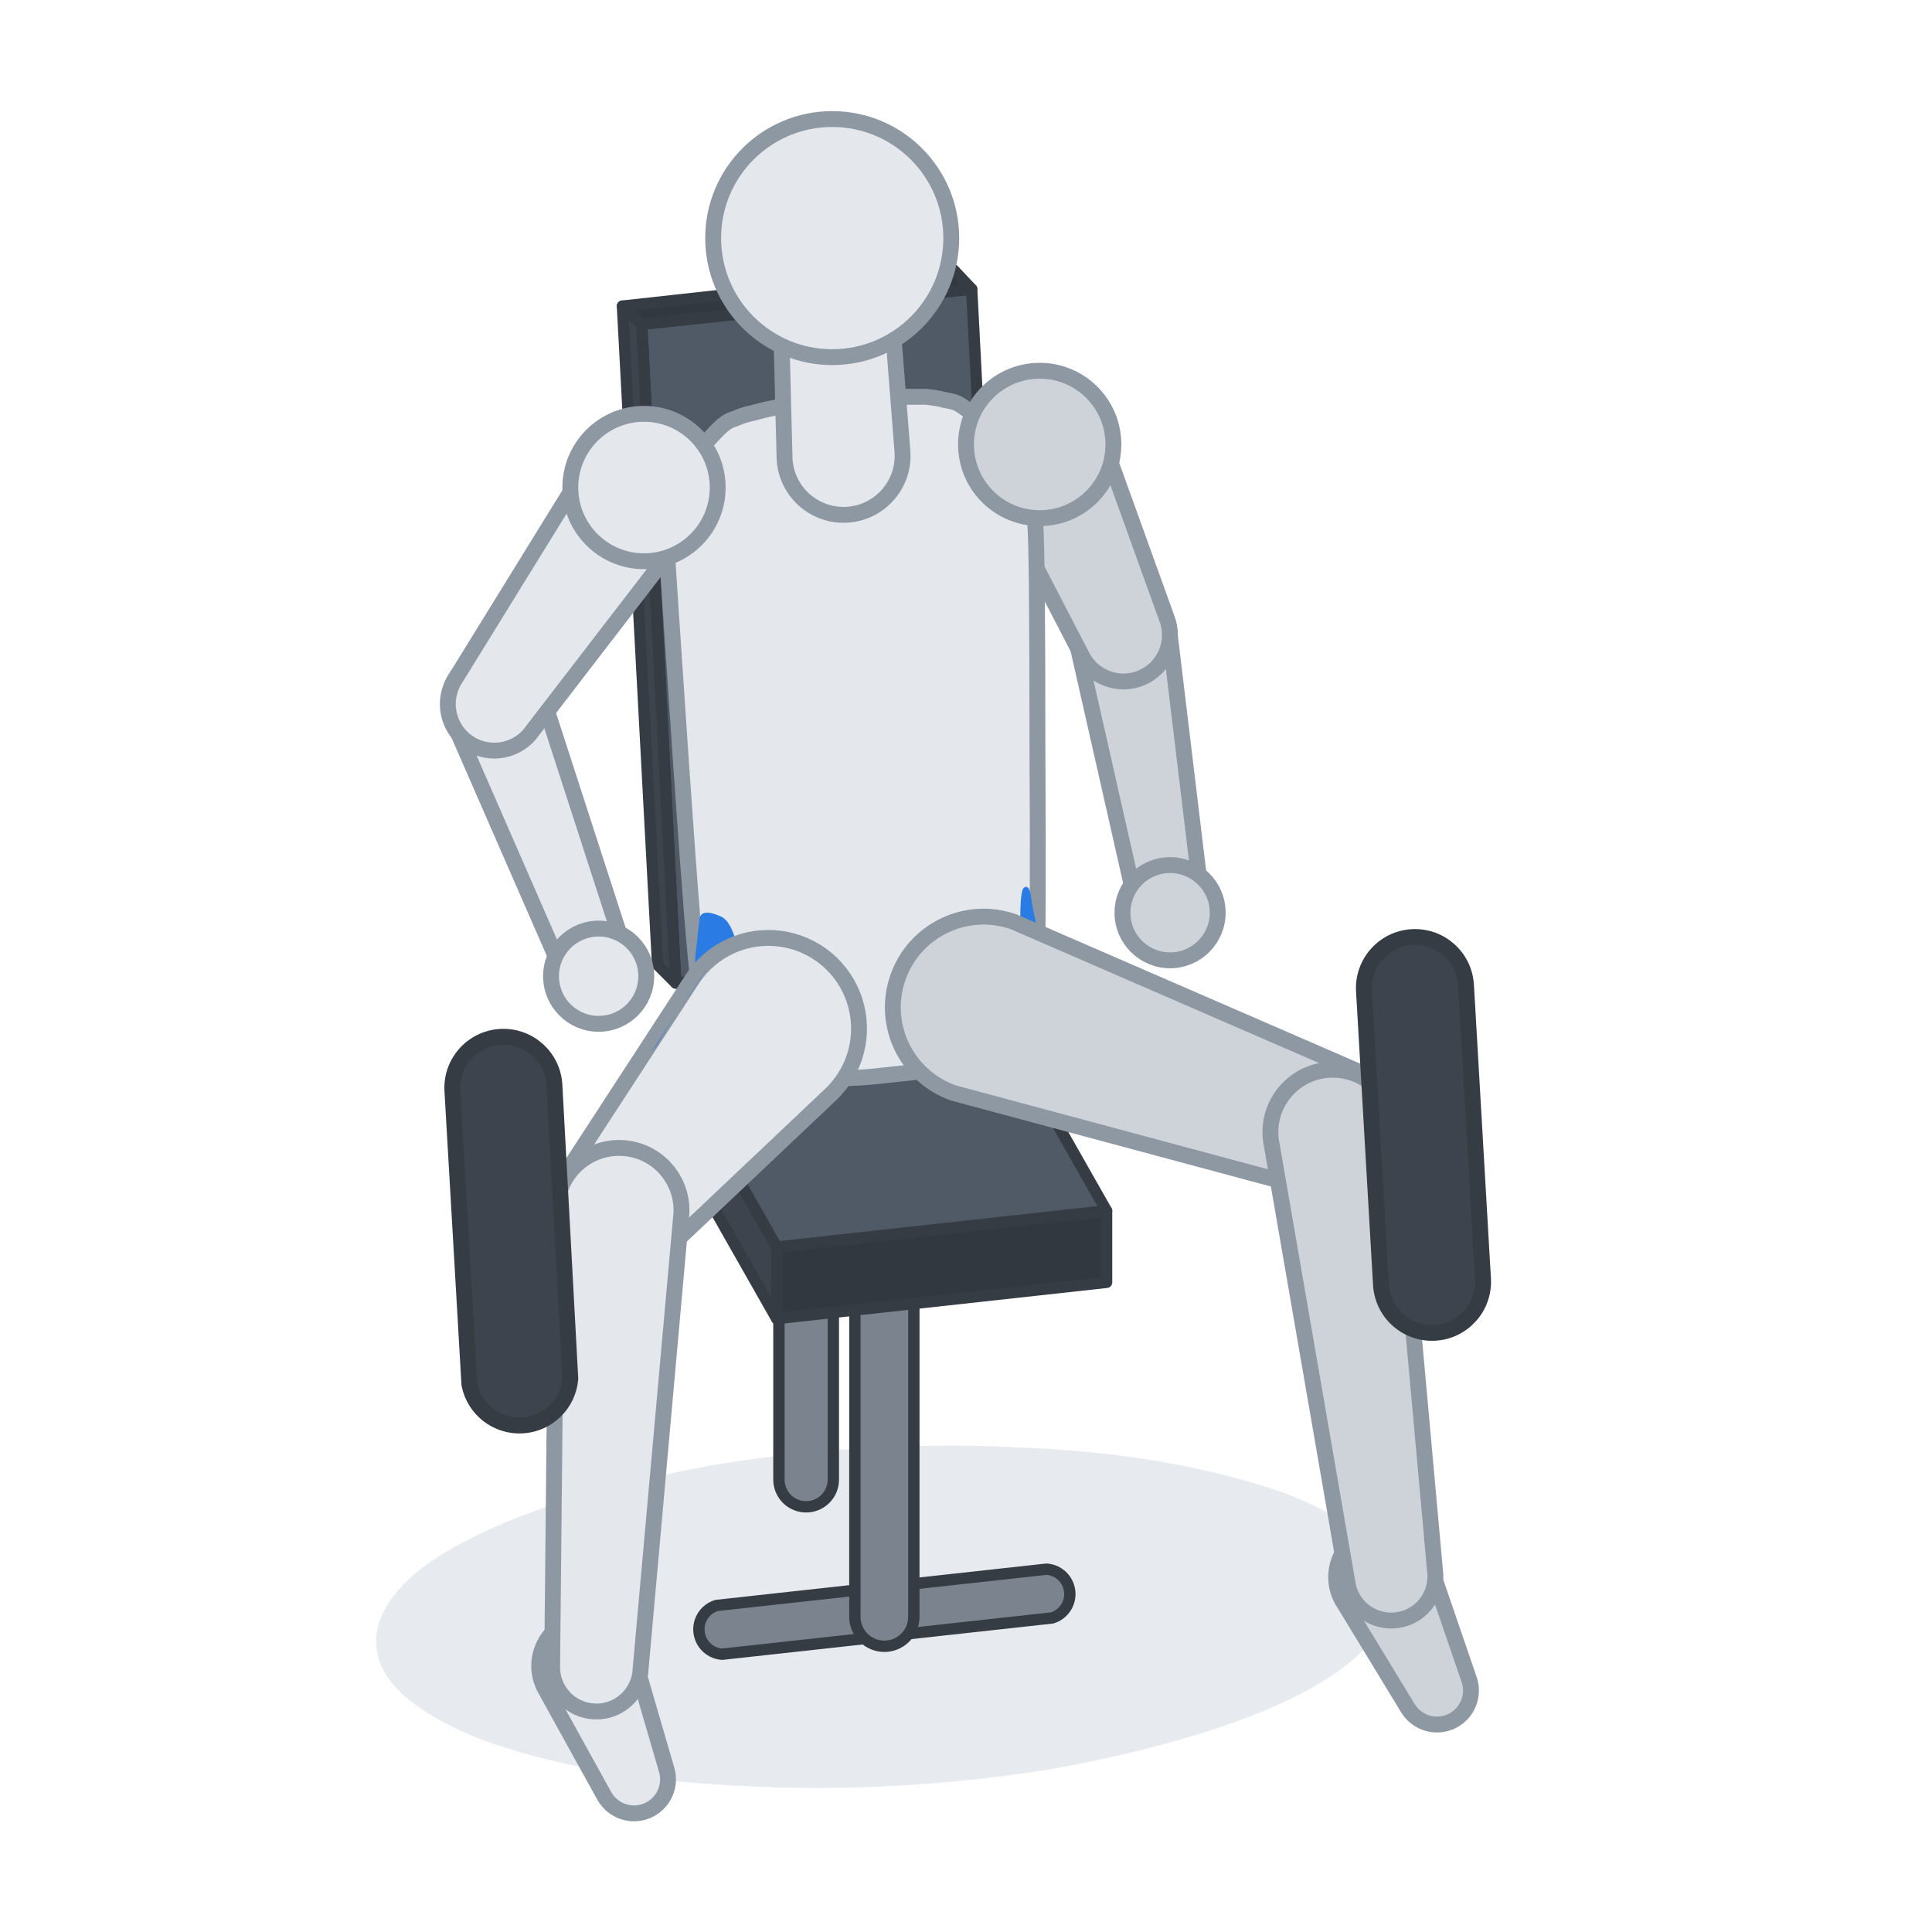
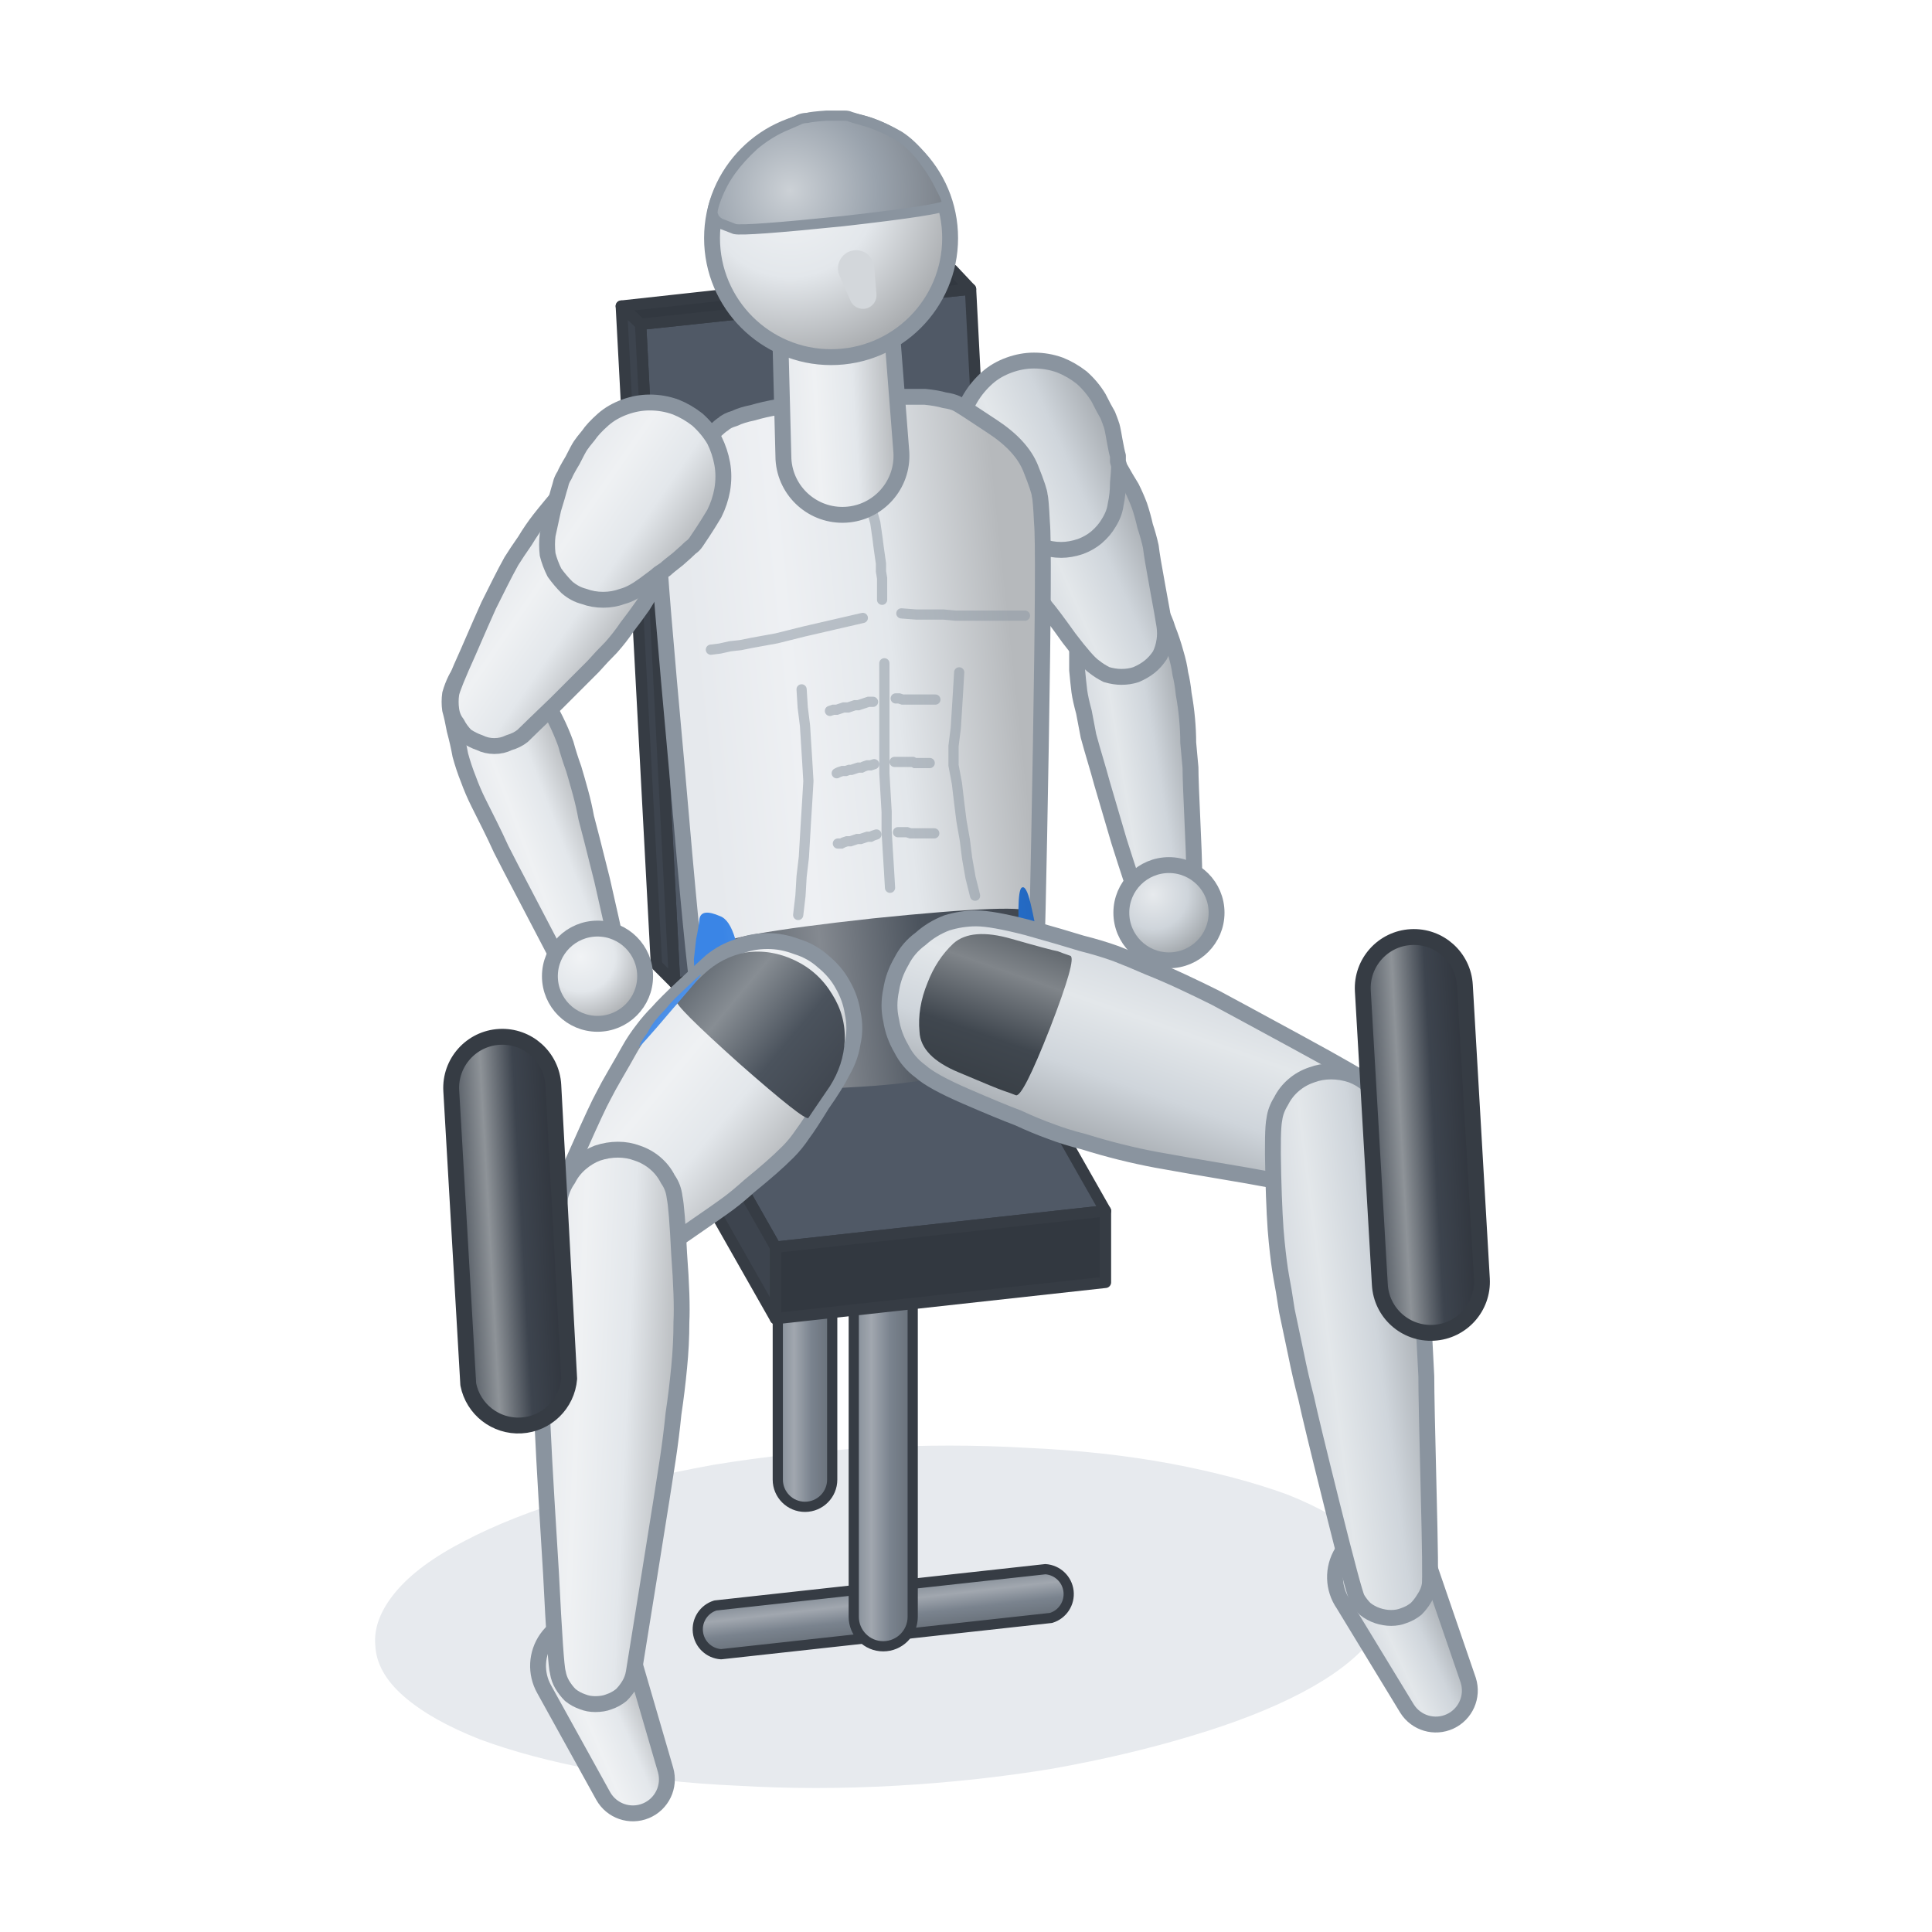
- <svg xmlns="http://www.w3.org/2000/svg" viewBox="-77 -140.9 170.4 170.4">
+ <svg xmlns="http://www.w3.org/2000/svg" viewBox="-76.9 -140.9 170.4 170.4">
+   <defs>
+     <linearGradient id="gb22b90" gradientUnits="userSpaceOnUse" x1="-8.3" y1="-46.5" x2="-3.5" y2="-46.5">
+       <stop offset="0" stop-color="#838c96" />
+       <stop offset=".3" stop-color="#a1a7af" />
+       <stop offset=".62" stop-color="#7a838e" />
+       <stop offset="1" stop-color="#676f78" />
+     </linearGradient>
+     <linearGradient id="gb22b91" gradientUnits="userSpaceOnUse" x1="0.7" y1="-0.9" x2="1.2" y2="3.4">
+       <stop offset="0" stop-color="#838c96" />
+       <stop offset=".3" stop-color="#a1a7af" />
+       <stop offset=".62" stop-color="#7a838e" />
+       <stop offset="1" stop-color="#676f78" />
+     </linearGradient>
+     <linearGradient id="gb22b92" gradientUnits="userSpaceOnUse" x1="-1.6" y1="-16.7" x2="3.6" y2="-16.7">
+       <stop offset="0" stop-color="#838c96" />
+       <stop offset=".3" stop-color="#a1a7af" />
+       <stop offset=".62" stop-color="#7a838e" />
+       <stop offset="1" stop-color="#676f78" />
+     </linearGradient>
+     <linearGradient id="gb22b93" gradientUnits="userSpaceOnUse" x1="19" y1="-73.5" x2="28.7" y2="-75.1">
+       <stop offset="0" stop-color="#d4d9df" />
+       <stop offset=".3" stop-color="#e3e7ea" />
+       <stop offset=".62" stop-color="#cfd5db" />
+       <stop offset="1" stop-color="#a1a6ab" />
+     </linearGradient>
+     <linearGradient id="gb22b94" gradientUnits="userSpaceOnUse" x1="12.4" y1="-90.8" x2="24.3" y2="-96">
+       <stop offset="0" stop-color="#d4d9df" />
+       <stop offset=".3" stop-color="#e3e7ea" />
+       <stop offset=".62" stop-color="#cfd5db" />
+       <stop offset="1" stop-color="#a1a6ab" />
+     </linearGradient>
+     <radialGradient id="gb22b95" gradientUnits="userSpaceOnUse" cx="24.8" cy="-62" r="6.1">
+       <stop offset="0" stop-color="#e7eaed" />
+       <stop offset=".5" stop-color="#cfd5db" />
+       <stop offset="1" stop-color="#9ba0a4" />
+     </radialGradient>
+     <linearGradient id="gb22b96" gradientUnits="userSpaceOnUse" x1="-33.9" y1="-66.7" x2="-24.7" y2="-70.2">
+       <stop offset="0" stop-color="#e6e9ed" />
+       <stop offset=".3" stop-color="#eff1f3" />
+       <stop offset=".62" stop-color="#e3e7eb" />
+       <stop offset="1" stop-color="#b1b4b7" />
+     </linearGradient>
+     <linearGradient id="gb22b97" gradientUnits="userSpaceOnUse" x1="9" y1="-97.1" x2="22" y2="-102.8">
+       <stop offset="0" stop-color="#d4d9df" />
+       <stop offset=".3" stop-color="#e3e7ea" />
+       <stop offset=".62" stop-color="#cfd5db" />
+       <stop offset="1" stop-color="#a1a6ab" />
+     </linearGradient>
+     <linearGradient id="gb22b98" gradientUnits="userSpaceOnUse" x1="-32.1" y1="-92.1" x2="-21.4" y2="-84.8">
+       <stop offset="0" stop-color="#e6e9ed" />
+       <stop offset=".3" stop-color="#eff1f3" />
+       <stop offset=".62" stop-color="#e3e7eb" />
+       <stop offset="1" stop-color="#b1b4b7" />
+     </linearGradient>
+     <linearGradient id="gb22b99" gradientUnits="userSpaceOnUse" x1="-15.3" y1="-78.6" x2="12.6" y2="-81.6">
+       <stop offset="0" stop-color="#e6e9ed" />
+       <stop offset=".3" stop-color="#eef0f3" />
+       <stop offset=".62" stop-color="#e3e7eb" />
+       <stop offset="1" stop-color="#b6b9bc" />
+     </linearGradient>
+     <linearGradient id="gb22b910" gradientUnits="userSpaceOnUse" x1="-15.3" y1="-78.6" x2="12.6" y2="-81.6">
+       <stop offset="0" stop-color="#586069" />
+       <stop offset=".3" stop-color="#848990" />
+       <stop offset=".62" stop-color="#4b535d" />
+       <stop offset="1" stop-color="#3f454e" />
+     </linearGradient>
+     <linearGradient id="gb22b911" gradientUnits="userSpaceOnUse" x1="-15.3" y1="-78.6" x2="12.6" y2="-81.6">
+       <stop offset="0" stop-color="#3a85e6" />
+       <stop offset=".3" stop-color="#6da5ed" />
+       <stop offset=".62" stop-color="#2a7be4" />
+       <stop offset="1" stop-color="#2367be" />
+     </linearGradient>
+     <linearGradient id="gb22b912" gradientUnits="userSpaceOnUse" x1="-15.3" y1="-78.6" x2="12.6" y2="-81.6">
+       <stop offset="0" stop-color="#3a85e6" />
+       <stop offset=".3" stop-color="#6da5ed" />
+       <stop offset=".62" stop-color="#2a7be4" />
+       <stop offset="1" stop-color="#2367be" />
+     </linearGradient>
+     <linearGradient id="gb22b913" gradientUnits="userSpaceOnUse" x1="27.9" y1="-55.5" x2="21.8" y2="-38">
+       <stop offset="0" stop-color="#d4d9df" />
+       <stop offset=".3" stop-color="#e3e7ea" />
+       <stop offset=".62" stop-color="#cfd5db" />
+       <stop offset="1" stop-color="#a1a6ab" />
+     </linearGradient>
+     <linearGradient id="gb22b914" gradientUnits="userSpaceOnUse" x1="27.9" y1="-55.5" x2="21.8" y2="-38">
+       <stop offset="0" stop-color="#4f565d" />
+       <stop offset=".3" stop-color="#80858a" />
+       <stop offset=".62" stop-color="#40474f" />
+       <stop offset="1" stop-color="#353b41" />
+     </linearGradient>
+     <linearGradient id="gb22b915" gradientUnits="userSpaceOnUse" x1="-27.5" y1="-99.9" x2="-15.8" y2="-91.8">
+       <stop offset="0" stop-color="#e6e9ed" />
+       <stop offset=".3" stop-color="#eff1f3" />
+       <stop offset=".62" stop-color="#e3e7eb" />
+       <stop offset="1" stop-color="#b1b4b7" />
+     </linearGradient>
+     <linearGradient id="gb22b916" gradientUnits="userSpaceOnUse" x1="-8.2" y1="-108" x2="2.2" y2="-108.6">
+       <stop offset="0" stop-color="#e6e9ed" />
+       <stop offset=".3" stop-color="#eff1f3" />
+       <stop offset=".62" stop-color="#e3e7eb" />
+       <stop offset="1" stop-color="#b1b4b7" />
+     </linearGradient>
+     <radialGradient id="gb22b917" gradientUnits="userSpaceOnUse" cx="-25.7" cy="-56.5" r="6.1">
+       <stop offset="0" stop-color="#f1f3f5" />
+       <stop offset=".5" stop-color="#e3e7eb" />
+       <stop offset="1" stop-color="#aaadb0" />
+     </radialGradient>
+     <linearGradient id="gb22b918" gradientUnits="userSpaceOnUse" x1="43.6" y1="5.1" x2="51.3" y2="1.6">
+       <stop offset="0" stop-color="#d4d9df" />
+       <stop offset=".3" stop-color="#e3e7ea" />
+       <stop offset=".62" stop-color="#cfd5db" />
+       <stop offset="1" stop-color="#a1a6ab" />
+     </linearGradient>
+     <radialGradient id="gb22b919" gradientUnits="userSpaceOnUse" cx="-7.2" cy="-124.1" r="15.2">
+       <stop offset="0" stop-color="#f1f3f5" />
+       <stop offset=".5" stop-color="#e3e7eb" />
+       <stop offset="1" stop-color="#aaadb0" />
+     </radialGradient>
+     <radialGradient id="gb22b920" gradientUnits="userSpaceOnUse" cx="-7.2" cy="-124.1" r="15.2">
+       <stop offset="0" stop-color="#ccd1d6" />
+       <stop offset=".5" stop-color="#9aa3ad" />
+       <stop offset="1" stop-color="#747a82" />
+     </radialGradient>
+     <linearGradient id="gb22b921" gradientUnits="userSpaceOnUse" x1="36.5" y1="-20.6" x2="49.8" y2="-22.3">
+       <stop offset="0" stop-color="#d4d9df" />
+       <stop offset=".3" stop-color="#e3e7ea" />
+       <stop offset=".62" stop-color="#cfd5db" />
+       <stop offset="1" stop-color="#a1a6ab" />
+     </linearGradient>
+     <linearGradient id="gb22b922" gradientUnits="userSpaceOnUse" x1="44" y1="-40.6" x2="53" y2="-41.1">
+       <stop offset="0" stop-color="#505760" />
+       <stop offset=".3" stop-color="#8e9398" />
+       <stop offset=".62" stop-color="#3d444e" />
+       <stop offset="1" stop-color="#30353d" />
+     </linearGradient>
+     <linearGradient id="gb22b923" gradientUnits="userSpaceOnUse" x1="-23" y1="-48.3" x2="-8.7" y2="-36.4">
+       <stop offset="0" stop-color="#e6e9ed" />
+       <stop offset=".3" stop-color="#eff1f3" />
+       <stop offset=".62" stop-color="#e3e7eb" />
+       <stop offset="1" stop-color="#b1b4b7" />
+     </linearGradient>
+     <linearGradient id="gb22b924" gradientUnits="userSpaceOnUse" x1="-23" y1="-48.3" x2="-8.7" y2="-36.4">
+       <stop offset="0" stop-color="#59616a" />
+       <stop offset=".3" stop-color="#878d93" />
+       <stop offset=".62" stop-color="#4b535d" />
+       <stop offset="1" stop-color="#3e444d" />
+     </linearGradient>
+     <linearGradient id="gb22b925" gradientUnits="userSpaceOnUse" x1="-23" y1="-48.3" x2="-8.7" y2="-36.4">
+       <stop offset="0" stop-color="#3b86e6" />
+       <stop offset=".3" stop-color="#72a7ed" />
+       <stop offset=".62" stop-color="#2a7be4" />
+       <stop offset="1" stop-color="#2365bc" />
+     </linearGradient>
+     <linearGradient id="gb22b926" gradientUnits="userSpaceOnUse" x1="-27" y1="12.7" x2="-19.3" y2="9.4">
+       <stop offset="0" stop-color="#e6e9ed" />
+       <stop offset=".3" stop-color="#eff1f3" />
+       <stop offset=".62" stop-color="#e3e7eb" />
+       <stop offset="1" stop-color="#b1b4b7" />
+     </linearGradient>
+     <linearGradient id="gb22b927" gradientUnits="userSpaceOnUse" x1="-30.1" y1="-14.5" x2="-16.7" y2="-13.9">
+       <stop offset="0" stop-color="#e6e9ed" />
+       <stop offset=".3" stop-color="#eff1f3" />
+       <stop offset=".62" stop-color="#e3e7eb" />
+       <stop offset="1" stop-color="#b1b4b7" />
+     </linearGradient>
+     <linearGradient id="gb22b928" gradientUnits="userSpaceOnUse" x1="-36.4" y1="-31.8" x2="-27.4" y2="-32.3">
+       <stop offset="0" stop-color="#505760" />
+       <stop offset=".3" stop-color="#8e9398" />
+       <stop offset=".62" stop-color="#3d444e" />
+       <stop offset="1" stop-color="#30353d" />
+     </linearGradient>
+   </defs>
  <path d="M43.2,-5.3Q45.6,-3.2 45.8,-0.8Q46,1.5 43.9,3.9Q41.9,6.3 37.9,8.4Q33.9,10.5 28.2,12.2Q22.6,13.9 15.9,15.1Q9.2,16.2 2.1,16.6Q-5,17 -11.8,16.6Q-18.6,16.3 -24.5,15.2Q-30.3,14.1 -34.6,12.5Q-38.9,10.8 -41.3,8.7Q-43.7,6.6 -43.8,4.2Q-44,1.9 -42,-0.5Q-40,-2.9 -35.9,-5Q-31.9,-7.1 -26.3,-8.8Q-20.6,-10.5 -14,-11.7Q-7.3,-12.8 -0.2,-13.2Q6.9,-13.6 13.7,-13.2Q20.5,-12.9 26.4,-11.8Q32.2,-10.7 36.6,-9.1Q40.9,-7.4 43.2,-5.3Z" fill="#e7eaee" />
-   <path d="M-3.5,-10.4L-3.5,-82.7A2.4,2.4 0 0 0 -8.3,-82.7L-8.3,-10.4A2.4,2.4 0 0 0 -3.5,-10.4Z" fill="#7a838e" stroke="#363c44" stroke-width="{SW0.6}" stroke-linejoin="round" />
-   <path d="M-13.3,5L15.8,1.8A2.2,2.2 0 0 0 15.3,-2.5L-13.8,0.7A2.2,2.2 0 0 0 -13.3,5Z" fill="#7a838e" stroke="#363c44" stroke-width="{SW0.6}" stroke-linejoin="round" />
-   <path d="M3.6,1.7L3.6,-35.1A2.6,2.6 0 0 0 -1.6,-35.1L-1.6,1.7A2.6,2.6 0 0 0 3.6,1.7Z" fill="#7a838e" stroke="#363c44" stroke-width="{SW0.6}" stroke-linejoin="round" />
-   <path d="M18,-84.1L22.8,-62.9A3,3 0 0 0 28.7,-63.9L26.1,-85.5A4.1,4.1 0 1 0 18,-84.1Z" fill="#cdd3d9" stroke="#8e98a3" stroke-width="1.4" stroke-linejoin="round" />
+   <path d="M-3.5,-10.4L-3.5,-82.7A2.4,2.4 0 0 0 -8.3,-82.7L-8.3,-10.4A2.4,2.4 0 0 0 -3.5,-10.4Z" fill="url(#gb22b90)" stroke="#363c44" stroke-width="0.9" stroke-linejoin="round" />
+   <path d="M-13.3,5L15.8,1.8A2.2,2.2 0 0 0 15.3,-2.5L-13.8,0.7A2.2,2.2 0 0 0 -13.3,5Z" fill="url(#gb22b91)" stroke="#363c44" stroke-width="0.9" stroke-linejoin="round" />
+   <path d="M3.6,1.7L3.6,-35.1A2.6,2.6 0 0 0 -1.6,-35.1L-1.6,1.7A2.6,2.6 0 0 0 3.6,1.7Z" fill="url(#gb22b92)" stroke="#363c44" stroke-width="0.9" stroke-linejoin="round" />
+   <path d="M18.1,-84Q18,-85 18.2,-85.7Q18.3,-86.4 18.6,-87Q19,-87.6 19.5,-88Q20,-88.5 20.7,-88.7Q21.3,-89 22,-89Q22.7,-89 23.4,-88.7Q24,-88.5 24.6,-88Q25.1,-87.6 25.4,-87Q25.8,-86.4 26.1,-85.4Q26.5,-84.4 26.8,-83.3Q27.1,-82.3 27.2,-81.5Q27.4,-80.7 27.5,-79.7Q27.7,-78.6 27.8,-77.5Q27.9,-76.4 27.9,-75.4Q28,-74.3 28.1,-73.2Q28.1,-72.1 28.3,-67.8Q28.5,-63.5 28.4,-63.1Q28.3,-62.6 28.1,-62.2Q27.8,-61.7 27.5,-61.4Q27.1,-61.1 26.6,-60.9Q26.2,-60.8 25.7,-60.8Q25.2,-60.8 24.8,-60.9Q24.3,-61.1 23.9,-61.4Q23.6,-61.7 23.3,-62.2Q23.1,-62.6 21.8,-66.7Q20.6,-70.8 20.3,-71.8Q20,-72.9 19.7,-73.9Q19.4,-74.9 19.1,-76Q18.9,-77 18.7,-78.1Q18.4,-79.2 18.3,-79.9Q18.2,-80.7 18.1,-81.8Q18.1,-82.9 18.1,-84Z" fill="url(#gb22b93)" stroke="#8a949f" stroke-width="1.4" stroke-linejoin="round" />
  <path d="M8.7,-115.4L11.7,-57.4L-17.4,-54.2L-20.4,-112.3Z" fill="#505966" stroke="#363c44" stroke-width="1" stroke-linejoin="round" />
  <path d="M8.7,-115.4L7.1,-117.1L-22.1,-113.9L-20.4,-112.3Z" fill="#323840" stroke="#363c44" stroke-width="1" stroke-linejoin="round" />
  <path d="M-20.4,-112.3L-17.4,-54.2L-19,-55.8L-22.1,-113.9Z" fill="#3d444e" stroke="#363c44" stroke-width="1" stroke-linejoin="round" />
-   <path d="M10,-99.3L18.4,-83.1A4.1,4.1 0 0 0 25.9,-86.4L19.7,-103.6A5.3,5.3 0 1 0 10,-99.3Z" fill="#cdd3d9" stroke="#8e98a3" stroke-width="1.4" stroke-linejoin="round" />
+   <path d="M9.8,-100.9Q9.6,-101.7 9.8,-102.6Q9.9,-103.5 10.4,-104.3Q10.8,-105 11.5,-105.6Q12.2,-106.2 13,-106.5Q13.8,-106.8 14.7,-106.8Q15.6,-106.8 16.4,-106.5Q17.3,-106.2 17.9,-105.6Q18.6,-105 20,-102.8Q21.4,-100.5 21.9,-99.6Q22.4,-98.7 22.9,-97.9Q23.3,-97.1 23.6,-96.3Q23.9,-95.4 24.1,-94.5Q24.4,-93.6 24.6,-92.7Q24.7,-91.8 25.2,-89.1Q25.7,-86.4 25.8,-85.7Q25.9,-85 25.8,-84.4Q25.7,-83.7 25.4,-83.1Q25,-82.5 24.5,-82.1Q24,-81.7 23.3,-81.4Q22.7,-81.2 22,-81.2Q21.4,-81.2 20.7,-81.4Q20.1,-81.7 19.6,-82.1Q19,-82.5 17.4,-84.6Q15.9,-86.7 15.3,-87.4Q14.8,-88.1 14.3,-88.9Q13.9,-89.6 13.4,-90.5Q12.8,-91.4 12.4,-92.2Q12,-93 11.7,-93.9Q11.4,-94.7 10.7,-97.4Q9.9,-100 9.8,-100.9Z" fill="url(#gb22b94)" stroke="#8a949f" stroke-width="1.4" stroke-linejoin="round" />
  <path d="M-8.5,-30.9L-17.7,-47.1L11.4,-50.3L20.6,-34.1Z" fill="#505966" stroke="#363c44" stroke-width="1" stroke-linejoin="round" />
  <path d="M-8.5,-30.9L-8.5,-24.6L20.6,-27.8L20.6,-34.1Z" fill="#323840" stroke="#363c44" stroke-width="1" stroke-linejoin="round" />
  <path d="M-8.5,-30.9L-17.7,-47.1L-17.7,-40.8L-8.5,-24.6Z" fill="#3d444e" stroke="#363c44" stroke-width="1" stroke-linejoin="round" />
-   <path d="M22,-60.4a4.2,4.2 0 1 0 8.4,0a4.2,4.2 0 1 0 -8.4,0Z" fill="#cdd3d9" stroke="#8e98a3" stroke-width="1.4" stroke-linejoin="round" />
-   <path d="M-37.1,-77.4L-28.1,-56.8A3,3 0 0 0 -22.5,-58.9L-29.4,-80.2A4.1,4.1 0 1 0 -37.1,-77.4Z" fill="#e4e7eb" stroke="#8e98a3" stroke-width="1.4" stroke-linejoin="round" />
-   <path d="M-24.7,-100.7L-36.8,-81.1A4.1,4.1 0 0 0 -30,-76.5L-16,-94.7A5.3,5.3 0 1 0 -24.7,-100.7Z" fill="#e4e7eb" stroke="#8e98a3" stroke-width="1.4" stroke-linejoin="round" />
-   <path d="M-18.2,-92.7Q-18.3,-94.7 -17.9,-96.7Q-17.5,-98.8 -15.5,-101Q-13.5,-103.3 -13.1,-103.5Q-12.8,-103.8 -12.1,-104Q-11.5,-104.3 -10.5,-104.5Q-9.5,-104.8 -8.3,-105Q-7.1,-105.2 -5.8,-105.4Q-4.4,-105.6 -3,-105.7Q-1.6,-105.8 -0.2,-105.9Q1.2,-105.9 2.4,-105.9Q3.6,-105.9 4.7,-105.9Q5.7,-105.8 6.4,-105.6Q7.1,-105.5 7.5,-105.3Q7.9,-105.1 10.3,-103.3Q12.7,-101.5 13.4,-99.5Q14.1,-97.5 14.1,-97.2Q14.1,-96.9 14.3,-94.8Q14.5,-92.8 14.5,-75.1Q14.6,-57.5 14.4,-53.4Q14.1,-49.4 13.7,-49.1Q13.3,-48.7 12.5,-48.3Q11.6,-47.9 10.4,-47.6Q9.1,-47.2 7.5,-46.9Q6,-46.6 4.2,-46.4Q2.4,-46.2 0.5,-46Q-1.3,-45.8 -3.1,-45.8Q-5,-45.7 -6.6,-45.7Q-8.3,-45.8 -9.7,-45.9Q-11,-46 -12,-46.2Q-13,-46.4 -13.6,-46.7Q-14.2,-47 -14.2,-47.4Q-14.3,-47.7 -14.7,-49.7Q-15,-51.7 -15.3,-53.6Q-15.7,-55.6 -16.9,-73.1Q-18.1,-90.7 -18.2,-92.7Z" fill="#e4e7eb" stroke="#8e98a3" stroke-width="1.4" stroke-linejoin="round" />
-   <path d="M13.1,-55.9Q12.8,-62.2 13.3,-62.6Q13.7,-62.9 13.9,-62.1Q14,-61.2 14.2,-60.3Q14.4,-59.5 14.5,-58.6Q14.6,-57.7 14.5,-55Q14.3,-52.3 14.3,-51.3Q14.2,-50.4 14.1,-50.3Q14.1,-50.2 13.9,-50.1Q13.8,-49.9 13.6,-49.8Q13.4,-49.7 13.1,-55.9Z" fill="#2a7be4" />
-   <path d="M-15.3,-52.7Q-15.7,-55.4 -15.7,-56.3Q-15.6,-57.2 -15.5,-58.1Q-15.4,-59 -15.3,-59.9Q-15.1,-60.8 -13.5,-60.1Q-11.8,-59.5 -11.5,-53.2Q-11.2,-47 -11.6,-47Q-12,-47.1 -12.3,-47.2Q-12.7,-47.3 -13,-47.3Q-13.3,-47.4 -13.5,-47.5Q-13.7,-47.6 -13.9,-47.7Q-14.1,-47.8 -14.2,-47.9Q-14.4,-48 -14.4,-48.1Q-14.5,-48.3 -14.7,-49.2Q-14.8,-50 -15.3,-52.7Z" fill="#2a7be4" />
-   <path d="M8.2,-101.7a6.5,6.5 0 1 0 13,0a6.5,6.5 0 1 0 -13,0Z" fill="#cdd3d9" stroke="#8e98a3" stroke-width="1.4" stroke-linejoin="round" />
-   <path d="M7.1,-44.5L39.1,-35.9A5.6,5.6 0 0 0 42.8,-46.4L12.4,-59.6A8,8 0 1 0 7.1,-44.5Z" fill="#cdd3d9" stroke="#8e98a3" stroke-width="1.4" stroke-linejoin="round" />
-   <path d="M2.6,-101L1.4,-116.4A4.8,4.8 0 0 0 -8.2,-115.9L-7.8,-100.4A5.2,5.2 0 1 0 2.6,-101Z" fill="#e4e7eb" stroke="#8e98a3" stroke-width="1.4" stroke-linejoin="round" />
-   <path d="M-28.4,-54.8a4.2,4.2 0 1 0 8.4,0a4.2,4.2 0 1 0 -8.4,0Z" fill="#e4e7eb" stroke="#8e98a3" stroke-width="1.4" stroke-linejoin="round" />
-   <path d="M-26.7,-97.9a6.5,6.5 0 1 0 13,0a6.5,6.5 0 1 0 -13,0Z" fill="#e4e7eb" stroke="#8e98a3" stroke-width="1.4" stroke-linejoin="round" />
-   <path d="M41.6,0.6L47.2,9.8A3,3 0 0 0 52.6,7.3L49.1,-2.9A4.2,4.2 0 1 0 41.6,0.6Z" fill="#cdd3d9" stroke="#8e98a3" stroke-width="1.4" stroke-linejoin="round" />
-   <path d="M-14.1,-119.9a10.5,10.5 0 1 0 21,0a10.5,10.5 0 1 0 -21,0Z" fill="#e4e7eb" stroke="#8e98a3" stroke-width="1.4" stroke-linejoin="round" />
-   <path d="M35.1,-40.3L41.9,-1A3.9,3.9 0 0 0 49.6,-2L46,-41.8A5.5,5.5 0 1 0 35.1,-40.3Z" fill="#cdd3d9" stroke="#8e98a3" stroke-width="1.4" stroke-linejoin="round" />
-   <path d="M53.8,-28.1L52.3,-54A4.5,4.5 0 0 0 43.3,-53.5L44.8,-27.6A4.5,4.5 0 0 0 53.8,-28.1Z" fill="#3d444e" stroke="#363c44" stroke-width="1.4" stroke-linejoin="round" />
-   <path d="M-15.9,-54.6L-27.1,-37.4A5.6,5.6 0 0 0 -18.6,-30.3L-3.7,-44.4A8,8 0 1 0 -15.9,-54.6Z" fill="#e4e7eb" stroke="#8e98a3" stroke-width="1.4" stroke-linejoin="round" />
-   <path d="M-18.2,-50.2Q-20.1,-47.3 -19.1,-48.7Q-18.2,-50.2 -16.7,-52.4Q-15.2,-54.6 -14.8,-55.3Q-14.3,-56.1 -15.2,-54.6Q-16.2,-53.1 -18.2,-50.2Z" fill="#2a7be4" />
-   <path d="M-28.9,8.1L-23.7,17.5A3,3 0 0 0 -18.2,15.2L-21.2,4.9A4.2,4.2 0 1 0 -28.9,8.1Z" fill="#e4e7eb" stroke="#8e98a3" stroke-width="1.4" stroke-linejoin="round" />
-   <path d="M-27.9,-34.4L-28.3,6A3.9,3.9 0 0 0 -20.5,6.3L-16.9,-33.9A5.5,5.5 0 1 0 -27.9,-34.4Z" fill="#e4e7eb" stroke="#8e98a3" stroke-width="1.4" stroke-linejoin="round" />
-   <path d="M-26.7,-19.3L-28.1,-45.2A4.5,4.5 0 0 0 -37.1,-44.7L-35.6,-18.8A4.5,4.5 0 0 0 -26.7,-19.3Z" fill="#3d444e" stroke="#363c44" stroke-width="1.4" stroke-linejoin="round" />
+   <path d="M22,-60.4a4.2,4.2 0 1 0 8.4,0a4.2,4.2 0 1 0 -8.4,0Z" fill="url(#gb22b95)" stroke="#8a949f" stroke-width="1.4" stroke-linejoin="round" />
+   <path d="M-37.2,-78.3Q-37.3,-79 -37.2,-79.7Q-37,-80.4 -36.7,-81Q-36.4,-81.6 -35.8,-82Q-35.3,-82.4 -34.6,-82.7Q-34,-82.9 -33.3,-82.9Q-32.6,-82.9 -31.9,-82.7Q-31.3,-82.4 -30.8,-82Q-30.2,-81.6 -29.9,-81Q-29.5,-80.4 -29,-79.4Q-28.4,-78.4 -27.9,-77.4Q-27.4,-76.4 -27,-75.3Q-26.7,-74.2 -26.3,-73.1Q-26,-72.1 -25.7,-71Q-25.4,-69.9 -25.2,-68.8Q-24.9,-67.7 -23.8,-63.3Q-22.8,-58.9 -22.7,-58.4Q-22.6,-58 -22.7,-57.5Q-22.8,-57 -23,-56.6Q-23.2,-56.2 -23.6,-55.8Q-24,-55.5 -24.4,-55.4Q-24.9,-55.2 -25.4,-55.2Q-25.9,-55.2 -26.3,-55.4Q-26.8,-55.5 -27.2,-55.8Q-27.5,-56.2 -27.8,-56.6Q-28,-57 -30.1,-61Q-32.2,-65 -32.7,-66Q-33.2,-67.1 -33.7,-68.1Q-34.2,-69.1 -34.7,-70.1Q-35.2,-71.1 -35.6,-72.2Q-36,-73.2 -36.3,-74.3Q-36.5,-75.4 -36.8,-76.5Q-37,-77.6 -37.2,-78.3Z" fill="url(#gb22b96)" stroke="#8a949f" stroke-width="1.4" stroke-linejoin="round" />
+   <path d="M7.9,-101.5Q7.7,-102.6 7.9,-103.7Q8.1,-104.8 8.7,-105.8Q9.3,-106.8 10.2,-107.6Q11,-108.3 12.1,-108.7Q13.2,-109.1 14.3,-109.1Q15.5,-109.1 16.6,-108.7Q17.6,-108.3 18.5,-107.6Q19.4,-106.8 20,-105.8Q20.5,-104.8 20.8,-104.3Q21,-103.8 21.1,-103.5Q21.2,-103.3 21.4,-102.1Q21.6,-101 21.7,-100.7Q21.7,-100.5 21.7,-100.2Q21.8,-99.9 21.8,-99.7Q21.8,-99.4 21.7,-98.3Q21.7,-97.3 21.5,-96.4Q21.4,-95.6 20.9,-94.8Q20.5,-94.1 19.8,-93.5Q19.2,-93 18.4,-92.7Q17.5,-92.4 16.7,-92.4Q15.8,-92.4 15,-92.7Q14.2,-93 13.5,-93.5Q12.8,-94.1 12,-94.8Q11.1,-95.5 10.9,-95.7Q10.7,-95.9 10.5,-96.1Q10.3,-96.3 10.2,-96.5Q10,-96.8 9.4,-97.7Q8.8,-98.7 8.7,-99Q8.6,-99.3 8.4,-99.8Q8.1,-100.3 7.9,-101.5Z" fill="url(#gb22b97)" stroke="#8a949f" stroke-width="1.4" stroke-linejoin="round" />
+   <path d="M-37.1,-78.3Q-37.2,-79 -37.1,-79.7Q-37,-80.3 -35.6,-83.4Q-34.3,-86.4 -33.8,-87.5Q-33.3,-88.5 -32.8,-89.5Q-32.3,-90.5 -31.8,-91.4Q-31.3,-92.2 -30.6,-93.2Q-30,-94.2 -29.3,-95.1Q-28.6,-96 -26.4,-98.6Q-24.1,-101.2 -23.4,-101.8Q-22.8,-102.3 -21.9,-102.7Q-21.1,-103 -20.2,-103Q-19.3,-103 -18.5,-102.7Q-17.7,-102.3 -17,-101.8Q-16.3,-101.2 -15.9,-100.4Q-15.4,-99.7 -15.3,-98.8Q-15.1,-97.9 -15.3,-97.1Q-15.4,-96.2 -17,-93.2Q-18.6,-90.2 -19.1,-89.3Q-19.6,-88.5 -20.2,-87.5Q-20.9,-86.5 -21.6,-85.6Q-22.2,-84.7 -23,-83.8Q-23.8,-83 -24.6,-82.1Q-25.4,-81.3 -27.8,-78.9Q-30.3,-76.5 -30.8,-76Q-31.3,-75.6 -32,-75.4Q-32.6,-75.1 -33.3,-75.1Q-34,-75.1 -34.6,-75.4Q-35.2,-75.6 -35.8,-76Q-36.3,-76.5 -36.6,-77.1Q-37,-77.6 -37.1,-78.3Z" fill="url(#gb22b98)" stroke="#8a949f" stroke-width="1.4" stroke-linejoin="round" />
+   <path d="M-18.8,-92.6Q-18.9,-94.6 -18.5,-96.7Q-18,-98.7 -15.8,-101Q-13.5,-103.3 -13.1,-103.5Q-12.8,-103.8 -12.1,-104Q-11.5,-104.3 -10.5,-104.5Q-9.5,-104.8 -8.3,-105Q-7.1,-105.2 -5.8,-105.4Q-4.4,-105.6 -3,-105.7Q-1.6,-105.8 -0.2,-105.9Q1.2,-105.9 2.4,-105.9Q3.6,-105.9 4.7,-105.9Q5.7,-105.8 6.4,-105.6Q7.1,-105.5 7.5,-105.3Q7.9,-105.1 10.6,-103.3Q13.2,-101.6 14,-99.6Q14.8,-97.6 14.8,-97.2Q14.9,-96.9 15,-94.8Q15.2,-92.8 14.9,-75.1Q14.6,-57.5 14.4,-53.4Q14.1,-49.4 13.7,-49.1Q13.3,-48.7 12.5,-48.3Q11.6,-47.9 10.4,-47.6Q9.1,-47.2 7.5,-46.9Q6,-46.6 4.2,-46.4Q2.4,-46.2 0.5,-46Q-1.3,-45.8 -3.1,-45.8Q-5,-45.7 -6.6,-45.7Q-8.3,-45.8 -9.7,-45.9Q-11,-46 -12,-46.2Q-13,-46.4 -13.6,-46.7Q-14.2,-47 -14.2,-47.4Q-14.3,-47.7 -14.7,-49.7Q-15,-51.7 -15.3,-53.6Q-15.7,-55.6 -17.2,-73.1Q-18.8,-90.6 -18.8,-92.6Z" fill="url(#gb22b99)" stroke="#8a949f" stroke-width="1.4" stroke-linejoin="round" />
+   <path d="M-13.3,-50Q-14,-54.6 -13.9,-55.5Q-13.8,-56.5 -13.7,-57.4Q-13.6,-58.4 0.1,-59.9Q13.8,-61.3 14,-60.4Q14.2,-59.5 14.3,-58.6Q14.5,-57.7 14.3,-53Q14.1,-48.3 12.2,-47.4Q10.2,-46.5 6.3,-45.9Q2.4,-45.2 -1.9,-45Q-6.3,-44.7 -9.4,-45.1Q-12.6,-45.4 -13.3,-50Z" fill="url(#gb22b910)" />
+   <path d="M13.1,-55.9Q12.7,-62.2 13.2,-62.6Q13.6,-62.9 14,-61.2Q14.4,-59.5 14.5,-58.6Q14.6,-57.7 14.5,-55Q14.3,-52.3 14.3,-51.3Q14.2,-50.4 14.1,-50.3Q14.1,-50.2 13.9,-50.1Q13.8,-49.9 13.6,-49.8Q13.4,-49.7 13.1,-55.9Z" fill="url(#gb22b911)" />
+   <path d="M-15.3,-52.7Q-15.7,-55.4 -15.7,-56.3Q-15.6,-57.2 -15.5,-58.1Q-15.3,-59 -15.2,-59.9Q-15,-60.8 -13.4,-60.1Q-11.7,-59.5 -11.4,-53.2Q-11.2,-47 -11.6,-47Q-12,-47.1 -12.3,-47.2Q-12.7,-47.3 -13,-47.3Q-13.3,-47.4 -13.5,-47.5Q-13.7,-47.6 -13.9,-47.7Q-14.1,-47.8 -14.2,-47.9Q-14.4,-48 -14.4,-48.1Q-14.5,-48.3 -14.7,-49.2Q-14.8,-50 -15.3,-52.7Z" fill="url(#gb22b912)" />
+   <path d="M1.6,-62.6L1.5,-64.3L1.4,-65.9L1.3,-67.6L1.3,-69.3L1.2,-71L1.1,-72.7L1.1,-74.3L1.1,-75.9L1.1,-77.5L1.1,-79.1L1.1,-80.8L1.1,-82.4" fill="none" stroke="#8f99a4" stroke-opacity=".55" stroke-width="0.9" stroke-linecap="round" />
+   <path d="M0.9,-88L0.9,-88.7L0.9,-89.3L0.9,-89.9L0.8,-90.5L0.8,-91.2L0.7,-91.9L0.6,-92.6L0.5,-93.4L0.4,-94.1L0.3,-94.8L0.1,-95.5L0,-96.2" fill="none" stroke="#8f99a4" stroke-opacity=".55" stroke-width="0.9" stroke-linecap="round" />
+   <path d="M-3,-66.5L-2.7,-66.5L-2.5,-66.6L-2.2,-66.7L-1.9,-66.7L-1.6,-66.8L-1.3,-66.9L-1,-66.9L-0.7,-67L-0.4,-67.1L-0.1,-67.1L0.1,-67.2L0.4,-67.3" fill="none" stroke="#8f99a4" stroke-opacity=".55" stroke-width="0.9" stroke-linecap="round" />
+   <path d="M5.5,-67.4L5.3,-67.4L5,-67.4L4.7,-67.4L4.5,-67.4L4.2,-67.4L3.9,-67.4L3.6,-67.4L3.4,-67.4L3.1,-67.5L2.8,-67.5L2.5,-67.5L2.3,-67.5" fill="none" stroke="#8f99a4" stroke-opacity=".55" stroke-width="0.9" stroke-linecap="round" />
+   <path d="M-3.1,-72.7L-2.9,-72.8L-2.6,-72.9L-2.3,-72.9L-2,-73L-1.8,-73L-1.5,-73.1L-1.2,-73.2L-0.9,-73.2L-0.7,-73.3L-0.4,-73.4L-0.1,-73.4L0.2,-73.5" fill="none" stroke="#8f99a4" stroke-opacity=".55" stroke-width="0.9" stroke-linecap="round" />
+   <path d="M5.1,-73.6L4.8,-73.6L4.6,-73.6L4.3,-73.6L4.1,-73.6L3.8,-73.6L3.6,-73.7L3.3,-73.7L3,-73.7L2.8,-73.7L2.5,-73.7L2.2,-73.7L2,-73.7" fill="none" stroke="#8f99a4" stroke-opacity=".55" stroke-width="0.9" stroke-linecap="round" />
+   <path d="M-3.7,-78.2L-3.4,-78.3L-3.1,-78.3L-2.8,-78.4L-2.5,-78.5L-2.1,-78.5L-1.8,-78.6L-1.5,-78.7L-1.2,-78.7L-0.9,-78.8L-0.6,-78.9L-0.3,-79L0.1,-79" fill="none" stroke="#8f99a4" stroke-opacity=".55" stroke-width="0.9" stroke-linecap="round" />
+   <path d="M5.6,-79.2L5.3,-79.2L5,-79.2L4.7,-79.2L4.4,-79.2L4.2,-79.2L3.9,-79.2L3.6,-79.2L3.3,-79.2L3,-79.2L2.7,-79.2L2.4,-79.3L2.1,-79.3" fill="none" stroke="#8f99a4" stroke-opacity=".55" stroke-width="0.9" stroke-linecap="round" />
+   <path d="M-14.2,-83.6L-13.4,-83.7L-12.5,-83.9L-11.6,-84L-10.6,-84.2L-9.5,-84.4L-8.4,-84.6L-7.2,-84.9L-6,-85.2L-4.7,-85.5L-3.4,-85.8L-2.1,-86.1L-0.8,-86.4" fill="none" stroke="#8f99a4" stroke-opacity=".55" stroke-width="0.9" stroke-linecap="round" />
+   <path d="M13.5,-86.6L13.1,-86.6L12.5,-86.6L11.9,-86.6L11.2,-86.6L10.4,-86.6L9.5,-86.6L8.5,-86.6L7.4,-86.6L6.3,-86.7L5.1,-86.7L3.9,-86.7L2.6,-86.8" fill="none" stroke="#8f99a4" stroke-opacity=".55" stroke-width="0.9" stroke-linecap="round" />
+   <path d="M-6.5,-60.2L-6.3,-61.9L-6.2,-63.6L-6,-65.3L-5.9,-67L-5.8,-68.7L-5.7,-70.3L-5.6,-72L-5.7,-73.7L-5.8,-75.3L-5.9,-76.9L-6.1,-78.5L-6.2,-80.1" fill="none" stroke="#8f99a4" stroke-opacity=".55" stroke-width="0.9" stroke-linecap="round" />
+   <path d="M9.1,-61.9L8.7,-63.5L8.4,-65.2L8.2,-66.8L7.9,-68.5L7.7,-70.1L7.5,-71.8L7.2,-73.4L7.2,-75.1L7.4,-76.7L7.5,-78.3L7.6,-79.9L7.7,-81.6" fill="none" stroke="#8f99a4" stroke-opacity=".55" stroke-width="0.9" stroke-linecap="round" />
+   <path d="M1.7,-50.9Q1.4,-52.2 1.7,-53.6Q1.9,-54.9 2.6,-56.1Q3.2,-57.3 4.3,-58.1Q5.3,-59 6.6,-59.5Q7.9,-59.9 9.2,-59.9Q10.6,-59.9 13.7,-59.1Q16.9,-58.2 18.5,-57.7Q20.1,-57.3 21.5,-56.8Q22.8,-56.3 24.4,-55.6Q25.9,-55 27.4,-54.3Q28.9,-53.6 30.3,-52.9Q31.8,-52.1 37.5,-49Q43.2,-45.9 43.9,-45.3Q44.6,-44.7 45.1,-43.9Q45.5,-43.1 45.7,-42.2Q45.8,-41.3 45.7,-40.4Q45.5,-39.5 45.1,-38.7Q44.6,-37.9 43.9,-37.3Q43.2,-36.7 42.3,-36.4Q41.5,-36 40.5,-36Q39.6,-36 33.2,-37.2Q26.7,-38.3 25.1,-38.6Q23.5,-38.9 21.9,-39.3Q20.3,-39.7 18.7,-40.2Q17.1,-40.6 15.8,-41.1Q14.4,-41.6 12.9,-42.3Q11.3,-42.9 8.3,-44.2Q5.3,-45.5 4.3,-46.4Q3.2,-47.2 2.6,-48.4Q1.9,-49.6 1.7,-50.9Z" fill="url(#gb22b913)" stroke="#8a949f" stroke-width="1.4" stroke-linejoin="round" />
+   <path d="M4.2,-49.9Q4,-52 4.9,-54.2Q5.7,-56.3 7.2,-57.7Q8.8,-59.1 12.3,-58.1Q15.8,-57.1 16.4,-57Q16.9,-56.8 17.5,-56.6Q18.1,-56.4 15.7,-50.2Q13.3,-44.1 12.7,-44.3Q12.2,-44.5 11.6,-44.7Q11,-44.9 7.7,-46.3Q4.3,-47.7 4.2,-49.9Z" fill="url(#gb22b914)" />
+   <path d="M-28.6,-92Q-28.7,-92.9 -28.6,-93.7Q-28.4,-94.6 -28.1,-96Q-27.7,-97.3 -27.6,-97.7Q-27.5,-98 -27.4,-98.4Q-27.3,-98.7 -27.1,-99Q-27,-99.3 -26.4,-100.3Q-25.9,-101.3 -25.7,-101.6Q-25.5,-101.9 -25,-102.5Q-24.6,-103.1 -23.7,-103.9Q-22.9,-104.6 -21.8,-105Q-20.7,-105.4 -19.6,-105.4Q-18.4,-105.4 -17.3,-105Q-16.3,-104.6 -15.4,-103.9Q-14.5,-103.1 -13.9,-102.1Q-13.4,-101.1 -13.2,-100Q-13,-98.9 -13.2,-97.7Q-13.4,-96.6 -13.9,-95.6Q-14.5,-94.6 -14.9,-94Q-15.3,-93.4 -15.5,-93.1Q-15.7,-92.8 -16,-92.6Q-16.3,-92.3 -17.1,-91.6Q-18,-90.9 -18.2,-90.7Q-18.5,-90.5 -18.8,-90.3Q-19,-90.1 -20.1,-89.3Q-21.2,-88.5 -22,-88.3Q-22.8,-88 -23.7,-88Q-24.6,-88 -25.4,-88.3Q-26.2,-88.5 -26.9,-89.1Q-27.5,-89.7 -28,-90.4Q-28.4,-91.2 -28.6,-92Z" fill="url(#gb22b915)" stroke="#8a949f" stroke-width="1.4" stroke-linejoin="round" />
+   <path d="M2.6,-101L1.4,-116.4A4.8,4.8 0 0 0 -8.2,-115.9L-7.8,-100.4A5.2,5.2 0 1 0 2.6,-101Z" fill="url(#gb22b916)" stroke="#8a949f" stroke-width="1.4" stroke-linejoin="round" />
+   <path d="M-28.4,-54.8a4.2,4.2 0 1 0 8.4,0a4.2,4.2 0 1 0 -8.4,0Z" fill="url(#gb22b917)" stroke="#8a949f" stroke-width="1.4" stroke-linejoin="round" />
+   <path d="M41.6,0.6L47.2,9.8A3,3 0 0 0 52.6,7.3L49.1,-2.9A4.2,4.2 0 1 0 41.6,0.6Z" fill="url(#gb22b918)" stroke="#8a949f" stroke-width="1.4" stroke-linejoin="round" />
+   <path d="M-14.1,-119.9a10.5,10.5 0 1 0 21,0a10.5,10.5 0 1 0 -21,0Z" fill="url(#gb22b919)" stroke="#8a949f" stroke-width="1.4" stroke-linejoin="round" />
+   <path d="M-14,-121.9Q-14.2,-122.2 -13.7,-123.5Q-13.2,-124.8 -12.4,-125.9Q-11.6,-127 -10.4,-128.1Q-9.2,-129.1 -7.9,-129.7Q-6.5,-130.3 -6.3,-130.4Q-6,-130.5 -5.7,-130.5Q-5.4,-130.6 -4,-130.7Q-2.6,-130.7 -2.4,-130.7Q-2.1,-130.7 -1.9,-130.6Q-1.6,-130.5 -0.2,-130.1Q1.2,-129.6 2.4,-128.9Q3.5,-128.2 4.5,-126.9Q5.5,-125.6 6.1,-124.3Q6.8,-123.1 6.5,-122.8Q6.3,-122.4 -2.5,-121.4Q-11.3,-120.5 -12.1,-120.7Q-12.9,-121 -13.4,-121.2Q-13.9,-121.5 -14,-121.9Z" fill="url(#gb22b920)" stroke="#8a949f" stroke-width="0.9" stroke-linejoin="round" />
+   <path d="M35.4,-37.3Q35.3,-41.3 35.5,-42.2Q35.6,-43 36.1,-43.8Q36.5,-44.6 37.2,-45.2Q37.9,-45.8 38.8,-46.1Q39.6,-46.4 40.5,-46.4Q41.4,-46.4 42.3,-46.1Q43.1,-45.8 43.8,-45.2Q44.5,-44.6 45,-43.8Q45.4,-43 46.4,-39.2Q47.3,-35.4 47.5,-34.4Q47.7,-33.3 48,-31.4Q48.3,-29.4 48.4,-27.4Q48.6,-25.4 48.7,-23.4Q48.8,-21.5 48.9,-19.5Q48.9,-17.5 49.1,-9.6Q49.3,-1.7 49.2,-1.1Q49.1,-0.5 48.7,0.1Q48.4,0.6 48,1Q47.5,1.4 46.9,1.6Q46.4,1.8 45.8,1.8Q45.2,1.8 44.6,1.6Q44,1.4 43.5,1Q43.1,0.6 42.8,0.1Q42.5,-0.5 40.6,-8.1Q38.7,-15.7 38.3,-17.6Q37.8,-19.5 37.4,-21.5Q37,-23.4 36.6,-25.3Q36.3,-27.3 36.1,-28.3Q35.9,-29.4 35.7,-31.4Q35.5,-33.3 35.4,-37.3Z" fill="url(#gb22b921)" stroke="#8a949f" stroke-width="1.4" stroke-linejoin="round" />
+   <path d="M53.8,-28.1L52.3,-54A4.5,4.5 0 0 0 43.3,-53.5L44.8,-27.6A4.5,4.5 0 0 0 53.8,-28.1Z" fill="url(#gb22b922)" stroke="#363c44" stroke-width="1.4" stroke-linejoin="round" />
+   <path d="M-27.6,-33.5Q-27.7,-34.4 -27.6,-35.3Q-27.4,-36.2 -25.8,-39.7Q-24.2,-43.3 -23.7,-44.2Q-23.3,-45 -22.6,-46.2Q-21.9,-47.4 -21.4,-48.3Q-20.9,-49.2 -20.2,-50.1Q-19.6,-50.9 -18.9,-51.6Q-18.2,-52.4 -16.7,-53.8Q-15.2,-55.2 -14.2,-56.1Q-13.1,-57 -11.8,-57.4Q-10.6,-57.9 -9.2,-57.9Q-7.9,-57.9 -6.6,-57.4Q-5.3,-57 -4.3,-56.1Q-3.2,-55.2 -2.6,-54.1Q-1.9,-52.9 -1.7,-51.6Q-1.4,-50.2 -1.7,-48.9Q-1.9,-47.6 -2.6,-46.4Q-3.2,-45.2 -4.4,-43.5Q-5.5,-41.7 -6.1,-40.9Q-6.7,-40 -7.4,-39.3Q-8.1,-38.6 -8.9,-37.9Q-9.7,-37.2 -10.8,-36.3Q-11.8,-35.4 -12.6,-34.8Q-13.4,-34.2 -16.6,-32Q-19.8,-29.8 -20.6,-29.5Q-21.5,-29.2 -22.4,-29.2Q-23.3,-29.2 -24.2,-29.5Q-25.1,-29.8 -25.8,-30.4Q-26.5,-31 -26.9,-31.8Q-27.4,-32.6 -27.6,-33.5Z" fill="url(#gb22b923)" stroke="#8a949f" stroke-width="1.4" stroke-linejoin="round" />
+   <path d="M-11.7,-47.1Q-17.5,-52.3 -17.2,-52.6Q-17,-52.9 -16.7,-53.1Q-16.5,-53.4 -14.8,-55Q-13.2,-56.5 -11.1,-56.9Q-8.9,-57.2 -6.8,-56.2Q-4.7,-55.2 -3.5,-53.2Q-2.3,-51.3 -2.4,-49.1Q-2.5,-47 -3.7,-45.1Q-5,-43.2 -5.2,-42.9Q-5.4,-42.6 -5.6,-42.3Q-5.9,-42 -11.7,-47.1Z" fill="url(#gb22b924)" />
+   <path d="M-17.5,-52Q-20.8,-48.1 -20.5,-48.7Q-20.2,-49.3 -19.8,-49.8Q-19.5,-50.4 -19.1,-50.9Q-18.7,-51.4 -18.2,-51.9Q-17.8,-52.4 -17.4,-52.8Q-16.9,-53.3 -15.5,-54.6Q-14.1,-55.9 -17.5,-52Z" fill="url(#gb22b925)" />
+   <path d="M-2.9,-116.7L-1.9,-114.4A1.2,1.2 0 0 0 0.4,-115L0.2,-117.4A1.6,1.6 0 1 0 -2.9,-116.7Z" fill="#d3d7db" />
+   <path d="M-28.9,8.1L-23.7,17.5A3,3 0 0 0 -18.2,15.2L-21.2,4.9A4.2,4.2 0 1 0 -28.9,8.1Z" fill="url(#gb22b926)" stroke="#8a949f" stroke-width="1.4" stroke-linejoin="round" />
+   <path d="M-29.2,-20.3Q-29.2,-22.3 -29,-24.3Q-28.9,-26.3 -28.3,-30.3Q-27.6,-34.4 -27.5,-35.3Q-27.3,-36.2 -26.8,-36.9Q-26.4,-37.7 -25.7,-38.3Q-25,-38.9 -24.2,-39.2Q-23.3,-39.5 -22.4,-39.5Q-21.5,-39.5 -20.7,-39.2Q-19.8,-38.9 -19.1,-38.3Q-18.4,-37.7 -18,-36.9Q-17.5,-36.2 -17.4,-35.3Q-17.2,-34.4 -17,-30.3Q-16.7,-26.3 -16.8,-24.3Q-16.8,-22.3 -17,-20.3Q-17.2,-18.2 -17.5,-16.2Q-17.7,-14.2 -18,-12.2Q-18.3,-10.2 -19.6,-2.1Q-20.9,6 -21,6.6Q-21.1,7.2 -21.4,7.7Q-21.7,8.2 -22.1,8.6Q-22.6,9 -23.2,9.2Q-23.7,9.4 -24.4,9.4Q-25,9.4 -25.5,9.2Q-26.1,9 -26.6,8.6Q-27,8.2 -27.3,7.7Q-27.6,7.2 -27.7,6.6Q-27.9,6 -28.3,-2.1Q-28.8,-10.2 -28.9,-12.2Q-29,-14.2 -29.1,-16.2Q-29.2,-18.2 -29.2,-20.3Z" fill="url(#gb22b927)" stroke="#8a949f" stroke-width="1.4" stroke-linejoin="round" />
+   <path d="M-26.7,-19.3L-28.1,-45.2A4.5,4.5 0 0 0 -37.1,-44.7L-35.6,-18.8A4.5,4.5 0 0 0 -26.7,-19.3Z" fill="url(#gb22b928)" stroke="#363c44" stroke-width="1.4" stroke-linejoin="round" />
</svg>
